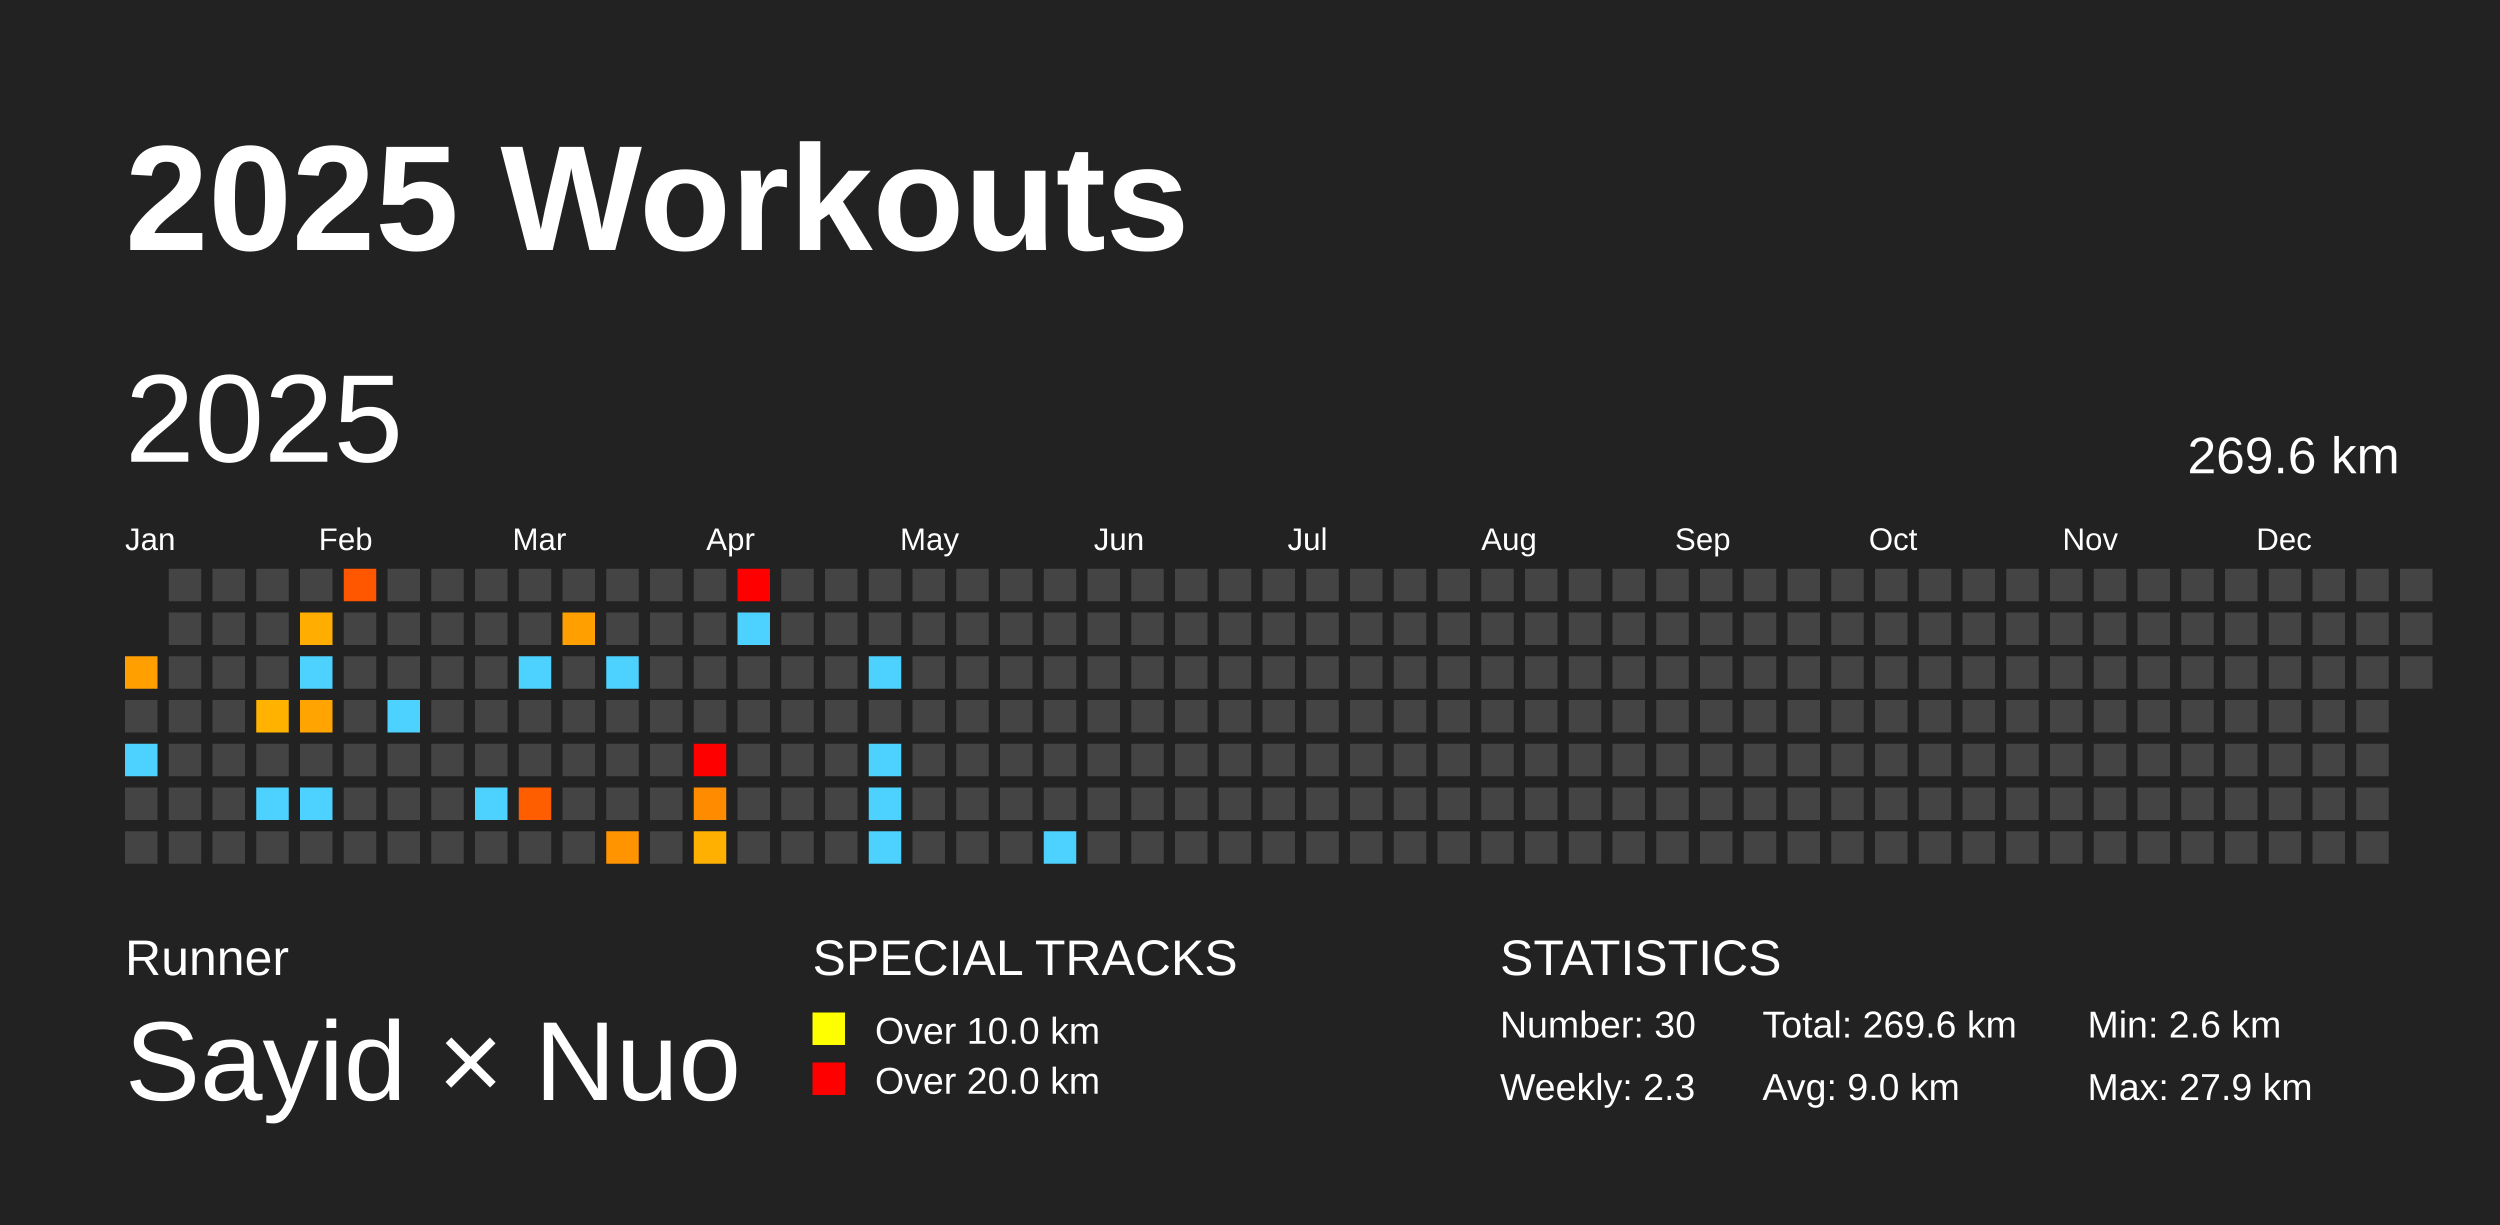
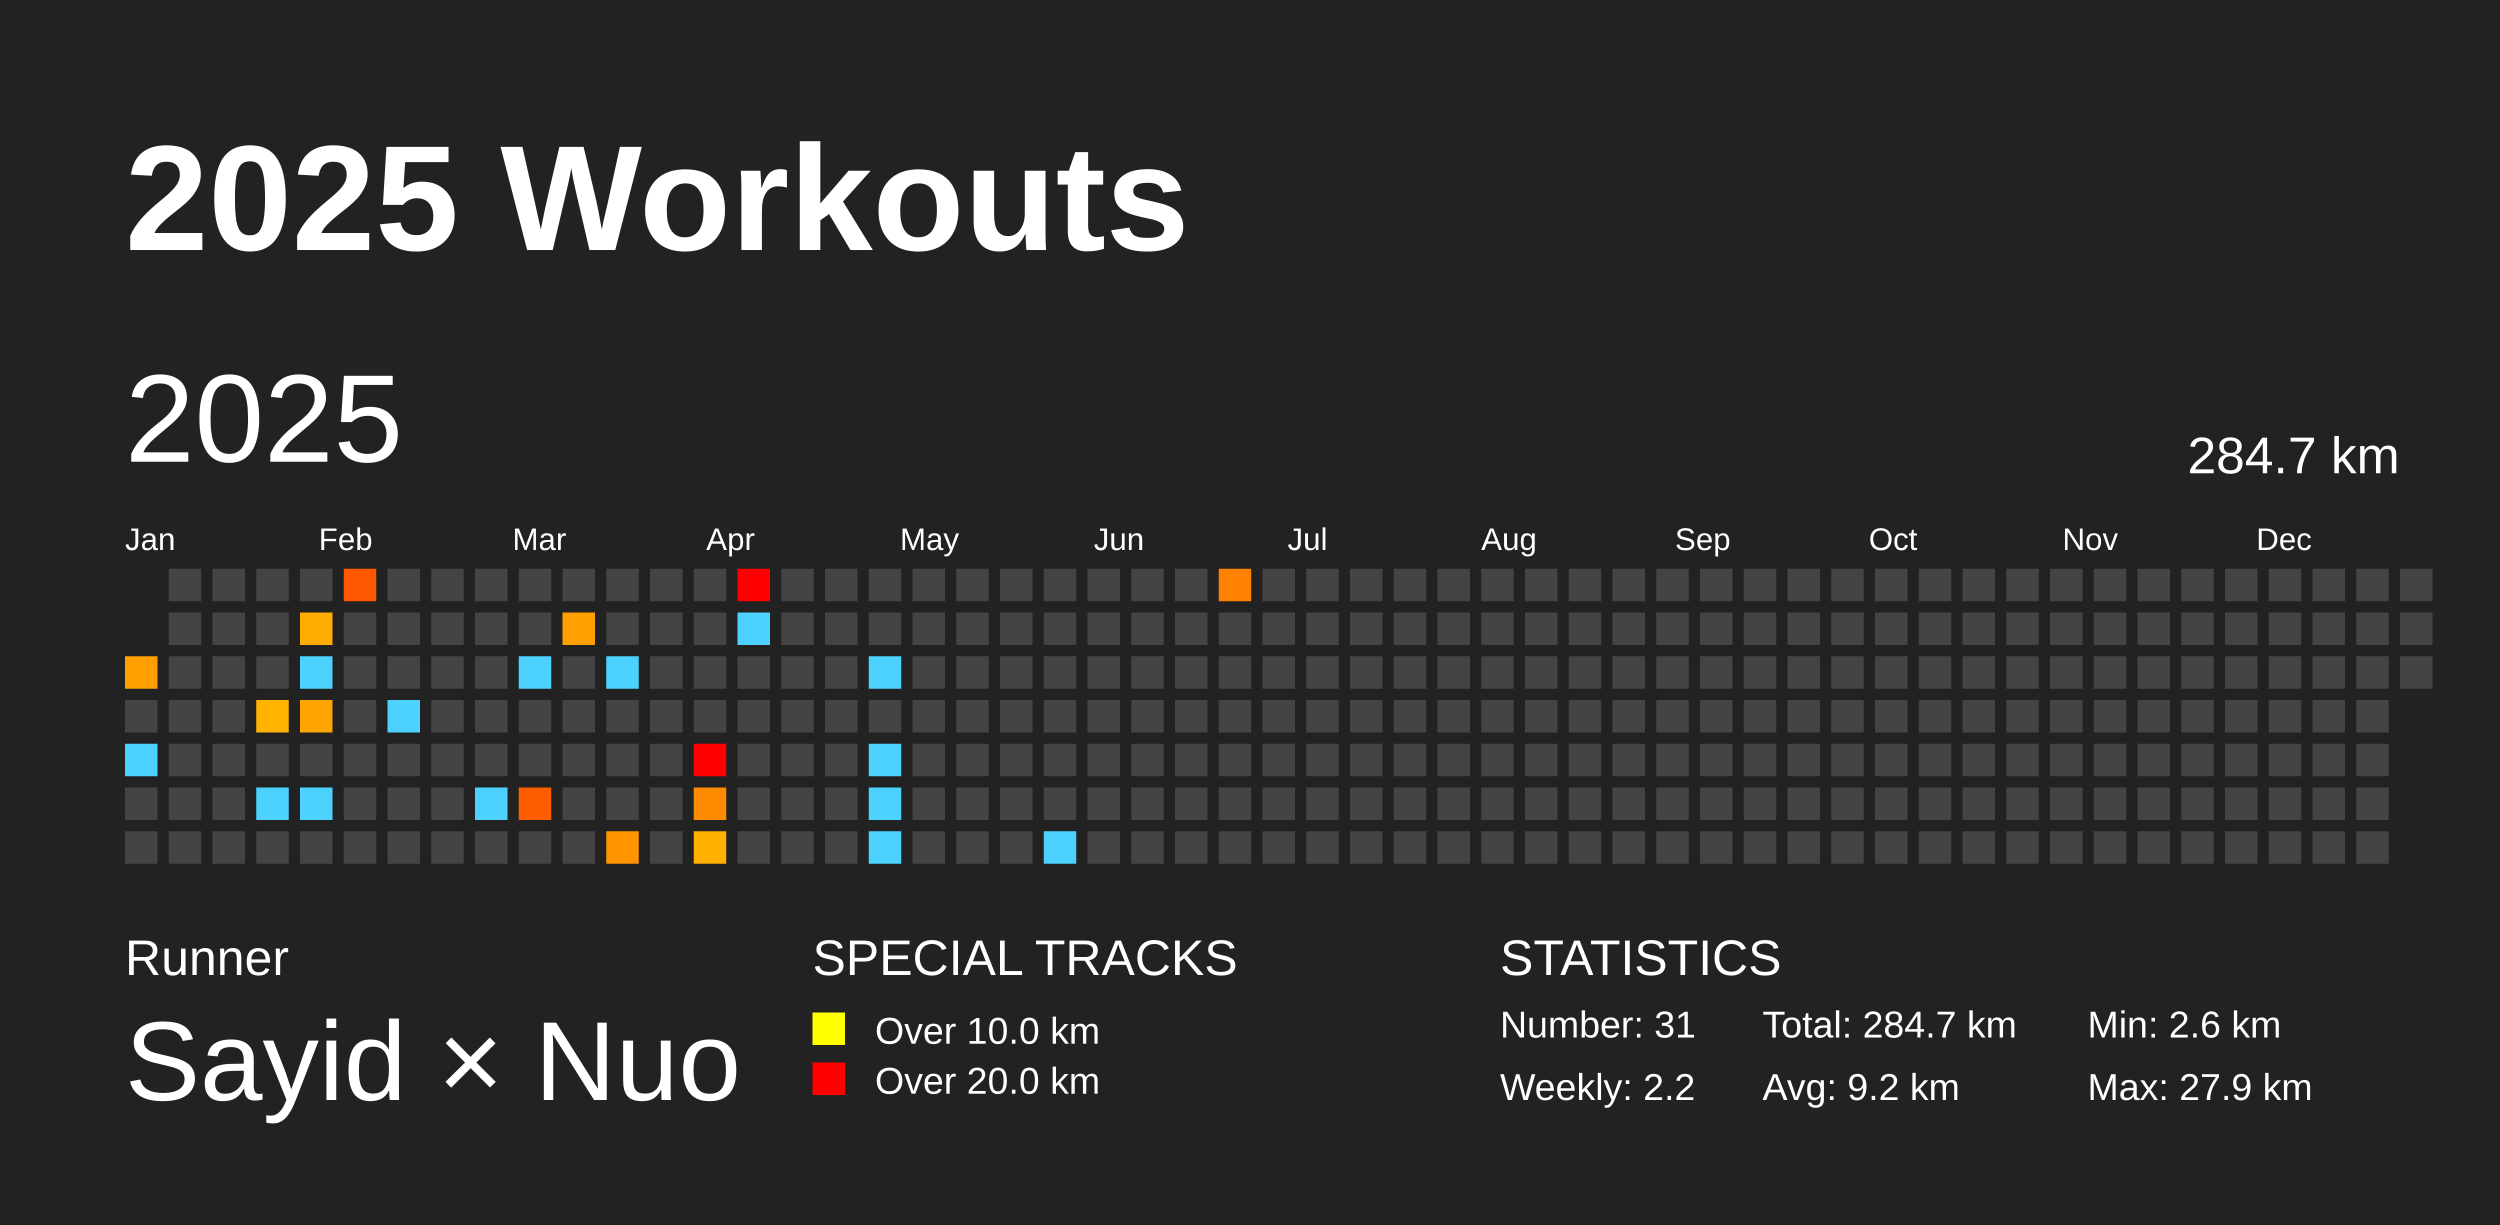
<svg xmlns="http://www.w3.org/2000/svg" baseProfile="full" height="98mm" version="1.1" viewBox="0,0,200,98" width="200mm">
  <defs />
  <rect fill="#222222" height="98" width="200" x="0" y="0" />
  <text fill="#FFFFFF" style="font-size:12px; font-family:Arial; font-weight:bold;" x="10" y="20">2025 Workouts</text>
  <text fill="#FFFFFF" style="font-size:4px; font-family:Arial" x="10" y="78">Runner</text>
  <text fill="#FFFFFF" style="font-size:9px; font-family:Arial" x="10" y="88">Sayid × Nuo</text>
  <text fill="#FFFFFF" style="font-size:4px; font-family:Arial" x="65" y="78">SPECIAL TRACKS</text>
  <rect fill="yellow" height="2.6" width="2.6" x="65" y="81" />
  <text fill="#FFFFFF" style="font-size:3px; font-family:Arial" x="70" y="83.5">Over 10.0 km</text>
  <rect fill="red" height="2.6" width="2.6" x="65" y="85" />
  <text fill="#FFFFFF" style="font-size:3px; font-family:Arial" x="70" y="87.5">Over 20.0 km</text>
  <text fill="#FFFFFF" style="font-size:4px; font-family:Arial" x="120" y="78">STATISTICS</text>
-   <text fill="#FFFFFF" style="font-size:3px; font-family:Arial" x="120" y="83">Number: 30</text>
-   <text fill="#FFFFFF" style="font-size:3px; font-family:Arial" x="120" y="88">Weekly: 2.3</text>
-   <text fill="#FFFFFF" style="font-size:3px; font-family:Arial" x="141" y="83">Total: 269.6 km</text>
-   <text fill="#FFFFFF" style="font-size:3px; font-family:Arial" x="141" y="88">Avg: 9.0 km</text>
+   <text fill="#FFFFFF" style="font-size:3px; font-family:Arial" x="120" y="83">Number: 31</text>
+   <text fill="#FFFFFF" style="font-size:3px; font-family:Arial" x="120" y="88">Weekly: 2.2</text>
+   <text fill="#FFFFFF" style="font-size:3px; font-family:Arial" x="141" y="83">Total: 284.7 km</text>
+   <text fill="#FFFFFF" style="font-size:3px; font-family:Arial" x="141" y="88">Avg: 9.2 km</text>
  <text fill="#FFFFFF" style="font-size:3px; font-family:Arial" x="167" y="83">Min: 2.6 km</text>
  <text fill="#FFFFFF" style="font-size:3px; font-family:Arial" x="167" y="88">Max: 27.9 km</text>
  <text dominant-baseline="hanging" fill="#FFFFFF" style="font-size:10.0px; font-family:Arial;" x="10" y="30">2025</text>
-   <text dominant-baseline="hanging" fill="#FFFFFF" style="font-size:4.125px; font-family:Arial;" x="175" y="35">269.6 km</text>
+   <text dominant-baseline="hanging" fill="#FFFFFF" style="font-size:4.125px; font-family:Arial;" x="175" y="35">284.7 km</text>
  <text fill="#FFFFFF" style="font-size:2.5px; font-family:Arial" x="10.0" y="44">Jan</text>
  <text fill="#FFFFFF" style="font-size:2.5px; font-family:Arial" x="25.5" y="44">Feb</text>
  <text fill="#FFFFFF" style="font-size:2.5px; font-family:Arial" x="41.0" y="44">Mar</text>
  <text fill="#FFFFFF" style="font-size:2.5px; font-family:Arial" x="56.5" y="44">Apr</text>
  <text fill="#FFFFFF" style="font-size:2.5px; font-family:Arial" x="72.0" y="44">May</text>
  <text fill="#FFFFFF" style="font-size:2.5px; font-family:Arial" x="87.5" y="44">Jun</text>
  <text fill="#FFFFFF" style="font-size:2.5px; font-family:Arial" x="103.0" y="44">Jul</text>
  <text fill="#FFFFFF" style="font-size:2.5px; font-family:Arial" x="118.5" y="44">Aug</text>
  <text fill="#FFFFFF" style="font-size:2.5px; font-family:Arial" x="134.0" y="44">Sep</text>
  <text fill="#FFFFFF" style="font-size:2.5px; font-family:Arial" x="149.5" y="44">Oct</text>
  <text fill="#FFFFFF" style="font-size:2.5px; font-family:Arial" x="165.0" y="44">Nov</text>
  <text fill="#FFFFFF" style="font-size:2.5px; font-family:Arial" x="180.5" y="44">Dec</text>
  <rect fill="#ff9f00" height="2.6" width="2.6" x="10.0" y="52.5" />
  <rect fill="#444444" height="2.6" width="2.6" x="10.0" y="56.0" />
  <rect fill="#4dd2ff" height="2.6" width="2.6" x="10.0" y="59.5" />
  <rect fill="#444444" height="2.6" width="2.6" x="10.0" y="63.0" />
  <rect fill="#444444" height="2.6" width="2.6" x="10.0" y="66.5" />
  <rect fill="#444444" height="2.6" width="2.6" x="13.5" y="45.5" />
  <rect fill="#444444" height="2.6" width="2.6" x="13.5" y="49.0" />
  <rect fill="#444444" height="2.6" width="2.6" x="13.5" y="52.5" />
  <rect fill="#444444" height="2.6" width="2.6" x="13.5" y="56.0" />
  <rect fill="#444444" height="2.6" width="2.6" x="13.5" y="59.5" />
  <rect fill="#444444" height="2.6" width="2.6" x="13.5" y="63.0" />
  <rect fill="#444444" height="2.6" width="2.6" x="13.5" y="66.5" />
  <rect fill="#444444" height="2.6" width="2.6" x="17.0" y="45.5" />
  <rect fill="#444444" height="2.6" width="2.6" x="17.0" y="49.0" />
  <rect fill="#444444" height="2.6" width="2.6" x="17.0" y="52.5" />
  <rect fill="#444444" height="2.6" width="2.6" x="17.0" y="56.0" />
  <rect fill="#444444" height="2.6" width="2.6" x="17.0" y="59.5" />
  <rect fill="#444444" height="2.6" width="2.6" x="17.0" y="63.0" />
  <rect fill="#444444" height="2.6" width="2.6" x="17.0" y="66.5" />
  <rect fill="#444444" height="2.6" width="2.6" x="20.5" y="45.5" />
  <rect fill="#444444" height="2.6" width="2.6" x="20.5" y="49.0" />
  <rect fill="#444444" height="2.6" width="2.6" x="20.5" y="52.5" />
  <rect fill="#ffb300" height="2.6" width="2.6" x="20.5" y="56.0" />
  <rect fill="#444444" height="2.6" width="2.6" x="20.5" y="59.5" />
  <rect fill="#4dd2ff" height="2.6" width="2.6" x="20.5" y="63.0" />
  <rect fill="#444444" height="2.6" width="2.6" x="20.5" y="66.5" />
  <rect fill="#444444" height="2.6" width="2.6" x="24.0" y="45.5" />
  <rect fill="#ffad00" height="2.6" width="2.6" x="24.0" y="49.0" />
  <rect fill="#4dd2ff" height="2.6" width="2.6" x="24.0" y="52.5" />
  <rect fill="#ffa400" height="2.6" width="2.6" x="24.0" y="56.0" />
  <rect fill="#444444" height="2.6" width="2.6" x="24.0" y="59.5" />
  <rect fill="#4dd2ff" height="2.6" width="2.6" x="24.0" y="63.0" />
  <rect fill="#444444" height="2.6" width="2.6" x="24.0" y="66.5" />
  <rect fill="#ff5700" height="2.6" width="2.6" x="27.5" y="45.5" />
  <rect fill="#444444" height="2.6" width="2.6" x="27.5" y="49.0" />
  <rect fill="#444444" height="2.6" width="2.6" x="27.5" y="52.5" />
  <rect fill="#444444" height="2.6" width="2.6" x="27.5" y="56.0" />
  <rect fill="#444444" height="2.6" width="2.6" x="27.5" y="59.5" />
  <rect fill="#444444" height="2.6" width="2.6" x="27.5" y="63.0" />
  <rect fill="#444444" height="2.6" width="2.6" x="27.5" y="66.5" />
  <rect fill="#444444" height="2.6" width="2.6" x="31.0" y="45.5" />
  <rect fill="#444444" height="2.6" width="2.6" x="31.0" y="49.0" />
  <rect fill="#444444" height="2.6" width="2.6" x="31.0" y="52.5" />
  <rect fill="#4dd2ff" height="2.6" width="2.6" x="31.0" y="56.0" />
  <rect fill="#444444" height="2.6" width="2.6" x="31.0" y="59.5" />
  <rect fill="#444444" height="2.6" width="2.6" x="31.0" y="63.0" />
  <rect fill="#444444" height="2.6" width="2.6" x="31.0" y="66.5" />
  <rect fill="#444444" height="2.6" width="2.6" x="34.5" y="45.5" />
  <rect fill="#444444" height="2.6" width="2.6" x="34.5" y="49.0" />
  <rect fill="#444444" height="2.6" width="2.6" x="34.5" y="52.5" />
  <rect fill="#444444" height="2.6" width="2.6" x="34.5" y="56.0" />
  <rect fill="#444444" height="2.6" width="2.6" x="34.5" y="59.5" />
  <rect fill="#444444" height="2.6" width="2.6" x="34.5" y="63.0" />
  <rect fill="#444444" height="2.6" width="2.6" x="34.5" y="66.5" />
  <rect fill="#444444" height="2.6" width="2.6" x="38.0" y="45.5" />
  <rect fill="#444444" height="2.6" width="2.6" x="38.0" y="49.0" />
  <rect fill="#444444" height="2.6" width="2.6" x="38.0" y="52.5" />
  <rect fill="#444444" height="2.6" width="2.6" x="38.0" y="56.0" />
  <rect fill="#444444" height="2.6" width="2.6" x="38.0" y="59.5" />
  <rect fill="#4dd2ff" height="2.6" width="2.6" x="38.0" y="63.0" />
  <rect fill="#444444" height="2.6" width="2.6" x="38.0" y="66.5" />
  <rect fill="#444444" height="2.6" width="2.6" x="41.5" y="45.5" />
  <rect fill="#444444" height="2.6" width="2.6" x="41.5" y="49.0" />
  <rect fill="#4dd2ff" height="2.6" width="2.6" x="41.5" y="52.5" />
  <rect fill="#444444" height="2.6" width="2.6" x="41.5" y="56.0" />
  <rect fill="#444444" height="2.6" width="2.6" x="41.5" y="59.5" />
  <rect fill="#ff5e00" height="2.6" width="2.6" x="41.5" y="63.0" />
  <rect fill="#444444" height="2.6" width="2.6" x="41.5" y="66.5" />
  <rect fill="#444444" height="2.6" width="2.6" x="45.0" y="45.5" />
  <rect fill="#ff9f00" height="2.6" width="2.6" x="45.0" y="49.0" />
  <rect fill="#444444" height="2.6" width="2.6" x="45.0" y="52.5" />
  <rect fill="#444444" height="2.6" width="2.6" x="45.0" y="56.0" />
  <rect fill="#444444" height="2.6" width="2.6" x="45.0" y="59.5" />
  <rect fill="#444444" height="2.6" width="2.6" x="45.0" y="63.0" />
  <rect fill="#444444" height="2.6" width="2.6" x="45.0" y="66.5" />
  <rect fill="#444444" height="2.6" width="2.6" x="48.5" y="45.5" />
  <rect fill="#444444" height="2.6" width="2.6" x="48.5" y="49.0" />
  <rect fill="#4dd2ff" height="2.6" width="2.6" x="48.5" y="52.5" />
  <rect fill="#444444" height="2.6" width="2.6" x="48.5" y="56.0" />
  <rect fill="#444444" height="2.6" width="2.6" x="48.5" y="59.5" />
  <rect fill="#444444" height="2.6" width="2.6" x="48.5" y="63.0" />
  <rect fill="#ff9300" height="2.6" width="2.6" x="48.5" y="66.5" />
  <rect fill="#444444" height="2.6" width="2.6" x="52.0" y="45.5" />
  <rect fill="#444444" height="2.6" width="2.6" x="52.0" y="49.0" />
  <rect fill="#444444" height="2.6" width="2.6" x="52.0" y="52.5" />
  <rect fill="#444444" height="2.6" width="2.6" x="52.0" y="56.0" />
  <rect fill="#444444" height="2.6" width="2.6" x="52.0" y="59.5" />
  <rect fill="#444444" height="2.6" width="2.6" x="52.0" y="63.0" />
  <rect fill="#444444" height="2.6" width="2.6" x="52.0" y="66.5" />
  <rect fill="#444444" height="2.6" width="2.6" x="55.5" y="45.5" />
  <rect fill="#444444" height="2.6" width="2.6" x="55.5" y="49.0" />
  <rect fill="#444444" height="2.6" width="2.6" x="55.5" y="52.5" />
  <rect fill="#444444" height="2.6" width="2.6" x="55.5" y="56.0" />
  <rect fill="red" height="2.6" width="2.6" x="55.5" y="59.5" />
  <rect fill="#ff8c00" height="2.6" width="2.6" x="55.5" y="63.0" />
  <rect fill="#ffb000" height="2.6" width="2.6" x="55.5" y="66.5" />
  <rect fill="red" height="2.6" width="2.6" x="59.0" y="45.5" />
  <rect fill="#4dd2ff" height="2.6" width="2.6" x="59.0" y="49.0" />
  <rect fill="#444444" height="2.6" width="2.6" x="59.0" y="52.5" />
  <rect fill="#444444" height="2.6" width="2.6" x="59.0" y="56.0" />
  <rect fill="#444444" height="2.6" width="2.6" x="59.0" y="59.5" />
  <rect fill="#444444" height="2.6" width="2.6" x="59.0" y="63.0" />
  <rect fill="#444444" height="2.6" width="2.6" x="59.0" y="66.5" />
  <rect fill="#444444" height="2.6" width="2.6" x="62.5" y="45.5" />
  <rect fill="#444444" height="2.6" width="2.6" x="62.5" y="49.0" />
  <rect fill="#444444" height="2.6" width="2.6" x="62.5" y="52.5" />
  <rect fill="#444444" height="2.6" width="2.6" x="62.5" y="56.0" />
  <rect fill="#444444" height="2.6" width="2.6" x="62.5" y="59.5" />
  <rect fill="#444444" height="2.6" width="2.6" x="62.5" y="63.0" />
  <rect fill="#444444" height="2.6" width="2.6" x="62.5" y="66.5" />
  <rect fill="#444444" height="2.6" width="2.6" x="66.0" y="45.5" />
  <rect fill="#444444" height="2.6" width="2.6" x="66.0" y="49.0" />
  <rect fill="#444444" height="2.6" width="2.6" x="66.0" y="52.5" />
  <rect fill="#444444" height="2.6" width="2.6" x="66.0" y="56.0" />
  <rect fill="#444444" height="2.6" width="2.6" x="66.0" y="59.5" />
  <rect fill="#444444" height="2.6" width="2.6" x="66.0" y="63.0" />
  <rect fill="#444444" height="2.6" width="2.6" x="66.0" y="66.5" />
  <rect fill="#444444" height="2.6" width="2.6" x="69.5" y="45.5" />
  <rect fill="#444444" height="2.6" width="2.6" x="69.5" y="49.0" />
  <rect fill="#4dd2ff" height="2.6" width="2.6" x="69.5" y="52.5" />
  <rect fill="#444444" height="2.6" width="2.6" x="69.5" y="56.0" />
  <rect fill="#4dd2ff" height="2.6" width="2.6" x="69.5" y="59.5" />
  <rect fill="#4dd2ff" height="2.6" width="2.6" x="69.5" y="63.0" />
  <rect fill="#4dd2ff" height="2.6" width="2.6" x="69.5" y="66.5" />
  <rect fill="#444444" height="2.6" width="2.6" x="73.0" y="45.5" />
  <rect fill="#444444" height="2.6" width="2.6" x="73.0" y="49.0" />
  <rect fill="#444444" height="2.6" width="2.6" x="73.0" y="52.5" />
  <rect fill="#444444" height="2.6" width="2.6" x="73.0" y="56.0" />
  <rect fill="#444444" height="2.6" width="2.6" x="73.0" y="59.5" />
  <rect fill="#444444" height="2.6" width="2.6" x="73.0" y="63.0" />
  <rect fill="#444444" height="2.6" width="2.6" x="73.0" y="66.5" />
  <rect fill="#444444" height="2.6" width="2.6" x="76.5" y="45.5" />
  <rect fill="#444444" height="2.6" width="2.6" x="76.5" y="49.0" />
  <rect fill="#444444" height="2.6" width="2.6" x="76.5" y="52.5" />
  <rect fill="#444444" height="2.6" width="2.6" x="76.5" y="56.0" />
  <rect fill="#444444" height="2.6" width="2.6" x="76.5" y="59.5" />
  <rect fill="#444444" height="2.6" width="2.6" x="76.5" y="63.0" />
  <rect fill="#444444" height="2.6" width="2.6" x="76.5" y="66.5" />
  <rect fill="#444444" height="2.6" width="2.6" x="80.0" y="45.5" />
  <rect fill="#444444" height="2.6" width="2.6" x="80.0" y="49.0" />
  <rect fill="#444444" height="2.6" width="2.6" x="80.0" y="52.5" />
  <rect fill="#444444" height="2.6" width="2.6" x="80.0" y="56.0" />
  <rect fill="#444444" height="2.6" width="2.6" x="80.0" y="59.5" />
  <rect fill="#444444" height="2.6" width="2.6" x="80.0" y="63.0" />
  <rect fill="#444444" height="2.6" width="2.6" x="80.0" y="66.5" />
  <rect fill="#444444" height="2.6" width="2.6" x="83.5" y="45.5" />
  <rect fill="#444444" height="2.6" width="2.6" x="83.5" y="49.0" />
  <rect fill="#444444" height="2.6" width="2.6" x="83.5" y="52.5" />
  <rect fill="#444444" height="2.6" width="2.6" x="83.5" y="56.0" />
  <rect fill="#444444" height="2.6" width="2.6" x="83.5" y="59.5" />
  <rect fill="#444444" height="2.6" width="2.6" x="83.5" y="63.0" />
  <rect fill="#4dd2ff" height="2.6" width="2.6" x="83.5" y="66.5" />
  <rect fill="#444444" height="2.6" width="2.6" x="87.0" y="45.5" />
  <rect fill="#444444" height="2.6" width="2.6" x="87.0" y="49.0" />
  <rect fill="#444444" height="2.6" width="2.6" x="87.0" y="52.5" />
  <rect fill="#444444" height="2.6" width="2.6" x="87.0" y="56.0" />
  <rect fill="#444444" height="2.6" width="2.6" x="87.0" y="59.5" />
  <rect fill="#444444" height="2.6" width="2.6" x="87.0" y="63.0" />
  <rect fill="#444444" height="2.6" width="2.6" x="87.0" y="66.5" />
  <rect fill="#444444" height="2.6" width="2.6" x="90.5" y="45.5" />
  <rect fill="#444444" height="2.6" width="2.6" x="90.5" y="49.0" />
  <rect fill="#444444" height="2.6" width="2.6" x="90.5" y="52.5" />
  <rect fill="#444444" height="2.6" width="2.6" x="90.5" y="56.0" />
  <rect fill="#444444" height="2.6" width="2.6" x="90.5" y="59.5" />
  <rect fill="#444444" height="2.6" width="2.6" x="90.5" y="63.0" />
  <rect fill="#444444" height="2.6" width="2.6" x="90.5" y="66.5" />
  <rect fill="#444444" height="2.6" width="2.6" x="94.0" y="45.5" />
  <rect fill="#444444" height="2.6" width="2.6" x="94.0" y="49.0" />
  <rect fill="#444444" height="2.6" width="2.6" x="94.0" y="52.5" />
  <rect fill="#444444" height="2.6" width="2.6" x="94.0" y="56.0" />
  <rect fill="#444444" height="2.6" width="2.6" x="94.0" y="59.5" />
  <rect fill="#444444" height="2.6" width="2.6" x="94.0" y="63.0" />
  <rect fill="#444444" height="2.6" width="2.6" x="94.0" y="66.5" />
-   <rect fill="#444444" height="2.6" width="2.6" x="97.5" y="45.5" />
+   <rect fill="#ff8100" height="2.6" width="2.6" x="97.5" y="45.5" />
  <rect fill="#444444" height="2.6" width="2.6" x="97.5" y="49.0" />
  <rect fill="#444444" height="2.6" width="2.6" x="97.5" y="52.5" />
  <rect fill="#444444" height="2.6" width="2.6" x="97.5" y="56.0" />
  <rect fill="#444444" height="2.6" width="2.6" x="97.5" y="59.5" />
  <rect fill="#444444" height="2.6" width="2.6" x="97.5" y="63.0" />
  <rect fill="#444444" height="2.6" width="2.6" x="97.5" y="66.5" />
  <rect fill="#444444" height="2.6" width="2.6" x="101.0" y="45.5" />
  <rect fill="#444444" height="2.6" width="2.6" x="101.0" y="49.0" />
  <rect fill="#444444" height="2.6" width="2.6" x="101.0" y="52.5" />
  <rect fill="#444444" height="2.6" width="2.6" x="101.0" y="56.0" />
  <rect fill="#444444" height="2.6" width="2.6" x="101.0" y="59.5" />
  <rect fill="#444444" height="2.6" width="2.6" x="101.0" y="63.0" />
  <rect fill="#444444" height="2.6" width="2.6" x="101.0" y="66.5" />
  <rect fill="#444444" height="2.6" width="2.6" x="104.5" y="45.5" />
  <rect fill="#444444" height="2.6" width="2.6" x="104.5" y="49.0" />
  <rect fill="#444444" height="2.6" width="2.6" x="104.5" y="52.5" />
  <rect fill="#444444" height="2.6" width="2.6" x="104.5" y="56.0" />
  <rect fill="#444444" height="2.6" width="2.6" x="104.5" y="59.5" />
  <rect fill="#444444" height="2.6" width="2.6" x="104.5" y="63.0" />
  <rect fill="#444444" height="2.6" width="2.6" x="104.5" y="66.5" />
  <rect fill="#444444" height="2.6" width="2.6" x="108.0" y="45.5" />
  <rect fill="#444444" height="2.6" width="2.6" x="108.0" y="49.0" />
  <rect fill="#444444" height="2.6" width="2.6" x="108.0" y="52.5" />
  <rect fill="#444444" height="2.6" width="2.6" x="108.0" y="56.0" />
  <rect fill="#444444" height="2.6" width="2.6" x="108.0" y="59.5" />
  <rect fill="#444444" height="2.6" width="2.6" x="108.0" y="63.0" />
  <rect fill="#444444" height="2.6" width="2.6" x="108.0" y="66.5" />
  <rect fill="#444444" height="2.6" width="2.6" x="111.5" y="45.5" />
  <rect fill="#444444" height="2.6" width="2.6" x="111.5" y="49.0" />
  <rect fill="#444444" height="2.6" width="2.6" x="111.5" y="52.5" />
  <rect fill="#444444" height="2.6" width="2.6" x="111.5" y="56.0" />
  <rect fill="#444444" height="2.6" width="2.6" x="111.5" y="59.5" />
  <rect fill="#444444" height="2.6" width="2.6" x="111.5" y="63.0" />
  <rect fill="#444444" height="2.6" width="2.6" x="111.5" y="66.5" />
  <rect fill="#444444" height="2.6" width="2.6" x="115.0" y="45.5" />
  <rect fill="#444444" height="2.6" width="2.6" x="115.0" y="49.0" />
  <rect fill="#444444" height="2.6" width="2.6" x="115.0" y="52.5" />
  <rect fill="#444444" height="2.6" width="2.6" x="115.0" y="56.0" />
  <rect fill="#444444" height="2.6" width="2.6" x="115.0" y="59.5" />
  <rect fill="#444444" height="2.6" width="2.6" x="115.0" y="63.0" />
  <rect fill="#444444" height="2.6" width="2.6" x="115.0" y="66.5" />
  <rect fill="#444444" height="2.6" width="2.6" x="118.5" y="45.5" />
  <rect fill="#444444" height="2.6" width="2.6" x="118.5" y="49.0" />
  <rect fill="#444444" height="2.6" width="2.6" x="118.5" y="52.5" />
  <rect fill="#444444" height="2.6" width="2.6" x="118.5" y="56.0" />
  <rect fill="#444444" height="2.6" width="2.6" x="118.5" y="59.5" />
  <rect fill="#444444" height="2.6" width="2.6" x="118.5" y="63.0" />
  <rect fill="#444444" height="2.6" width="2.6" x="118.5" y="66.5" />
  <rect fill="#444444" height="2.6" width="2.6" x="122.0" y="45.5" />
  <rect fill="#444444" height="2.6" width="2.6" x="122.0" y="49.0" />
  <rect fill="#444444" height="2.6" width="2.6" x="122.0" y="52.5" />
  <rect fill="#444444" height="2.6" width="2.6" x="122.0" y="56.0" />
  <rect fill="#444444" height="2.6" width="2.6" x="122.0" y="59.5" />
  <rect fill="#444444" height="2.6" width="2.6" x="122.0" y="63.0" />
  <rect fill="#444444" height="2.6" width="2.6" x="122.0" y="66.5" />
  <rect fill="#444444" height="2.6" width="2.6" x="125.5" y="45.5" />
  <rect fill="#444444" height="2.6" width="2.6" x="125.5" y="49.0" />
  <rect fill="#444444" height="2.6" width="2.6" x="125.5" y="52.5" />
  <rect fill="#444444" height="2.6" width="2.6" x="125.5" y="56.0" />
  <rect fill="#444444" height="2.6" width="2.6" x="125.5" y="59.5" />
  <rect fill="#444444" height="2.6" width="2.6" x="125.5" y="63.0" />
  <rect fill="#444444" height="2.6" width="2.6" x="125.5" y="66.5" />
  <rect fill="#444444" height="2.6" width="2.6" x="129.0" y="45.5" />
  <rect fill="#444444" height="2.6" width="2.6" x="129.0" y="49.0" />
  <rect fill="#444444" height="2.6" width="2.6" x="129.0" y="52.5" />
  <rect fill="#444444" height="2.6" width="2.6" x="129.0" y="56.0" />
  <rect fill="#444444" height="2.6" width="2.6" x="129.0" y="59.5" />
  <rect fill="#444444" height="2.6" width="2.6" x="129.0" y="63.0" />
  <rect fill="#444444" height="2.6" width="2.6" x="129.0" y="66.5" />
  <rect fill="#444444" height="2.6" width="2.6" x="132.5" y="45.5" />
  <rect fill="#444444" height="2.6" width="2.6" x="132.5" y="49.0" />
  <rect fill="#444444" height="2.6" width="2.6" x="132.5" y="52.5" />
  <rect fill="#444444" height="2.6" width="2.6" x="132.5" y="56.0" />
  <rect fill="#444444" height="2.6" width="2.6" x="132.5" y="59.5" />
  <rect fill="#444444" height="2.6" width="2.6" x="132.5" y="63.0" />
  <rect fill="#444444" height="2.6" width="2.6" x="132.5" y="66.5" />
  <rect fill="#444444" height="2.6" width="2.6" x="136.0" y="45.5" />
  <rect fill="#444444" height="2.6" width="2.6" x="136.0" y="49.0" />
  <rect fill="#444444" height="2.6" width="2.6" x="136.0" y="52.5" />
  <rect fill="#444444" height="2.6" width="2.6" x="136.0" y="56.0" />
  <rect fill="#444444" height="2.6" width="2.6" x="136.0" y="59.5" />
  <rect fill="#444444" height="2.6" width="2.6" x="136.0" y="63.0" />
  <rect fill="#444444" height="2.6" width="2.6" x="136.0" y="66.5" />
  <rect fill="#444444" height="2.6" width="2.6" x="139.5" y="45.5" />
  <rect fill="#444444" height="2.6" width="2.6" x="139.5" y="49.0" />
  <rect fill="#444444" height="2.6" width="2.6" x="139.5" y="52.5" />
  <rect fill="#444444" height="2.6" width="2.6" x="139.5" y="56.0" />
  <rect fill="#444444" height="2.6" width="2.6" x="139.5" y="59.5" />
  <rect fill="#444444" height="2.6" width="2.6" x="139.5" y="63.0" />
  <rect fill="#444444" height="2.6" width="2.6" x="139.5" y="66.5" />
  <rect fill="#444444" height="2.6" width="2.6" x="143.0" y="45.5" />
  <rect fill="#444444" height="2.6" width="2.6" x="143.0" y="49.0" />
  <rect fill="#444444" height="2.6" width="2.6" x="143.0" y="52.5" />
  <rect fill="#444444" height="2.6" width="2.6" x="143.0" y="56.0" />
  <rect fill="#444444" height="2.6" width="2.6" x="143.0" y="59.5" />
  <rect fill="#444444" height="2.6" width="2.6" x="143.0" y="63.0" />
  <rect fill="#444444" height="2.6" width="2.6" x="143.0" y="66.5" />
  <rect fill="#444444" height="2.6" width="2.6" x="146.5" y="45.5" />
  <rect fill="#444444" height="2.6" width="2.6" x="146.5" y="49.0" />
  <rect fill="#444444" height="2.6" width="2.6" x="146.5" y="52.5" />
  <rect fill="#444444" height="2.6" width="2.6" x="146.5" y="56.0" />
  <rect fill="#444444" height="2.6" width="2.6" x="146.5" y="59.5" />
  <rect fill="#444444" height="2.6" width="2.6" x="146.5" y="63.0" />
  <rect fill="#444444" height="2.6" width="2.6" x="146.5" y="66.5" />
  <rect fill="#444444" height="2.6" width="2.6" x="150.0" y="45.5" />
  <rect fill="#444444" height="2.6" width="2.6" x="150.0" y="49.0" />
  <rect fill="#444444" height="2.6" width="2.6" x="150.0" y="52.5" />
  <rect fill="#444444" height="2.6" width="2.6" x="150.0" y="56.0" />
  <rect fill="#444444" height="2.6" width="2.6" x="150.0" y="59.5" />
  <rect fill="#444444" height="2.6" width="2.6" x="150.0" y="63.0" />
  <rect fill="#444444" height="2.6" width="2.6" x="150.0" y="66.5" />
  <rect fill="#444444" height="2.6" width="2.6" x="153.5" y="45.5" />
  <rect fill="#444444" height="2.6" width="2.6" x="153.5" y="49.0" />
  <rect fill="#444444" height="2.6" width="2.6" x="153.5" y="52.5" />
  <rect fill="#444444" height="2.6" width="2.6" x="153.5" y="56.0" />
  <rect fill="#444444" height="2.6" width="2.6" x="153.5" y="59.5" />
  <rect fill="#444444" height="2.6" width="2.6" x="153.5" y="63.0" />
  <rect fill="#444444" height="2.6" width="2.6" x="153.5" y="66.5" />
  <rect fill="#444444" height="2.6" width="2.6" x="157.0" y="45.5" />
  <rect fill="#444444" height="2.6" width="2.6" x="157.0" y="49.0" />
  <rect fill="#444444" height="2.6" width="2.6" x="157.0" y="52.5" />
  <rect fill="#444444" height="2.6" width="2.6" x="157.0" y="56.0" />
  <rect fill="#444444" height="2.6" width="2.6" x="157.0" y="59.5" />
  <rect fill="#444444" height="2.6" width="2.6" x="157.0" y="63.0" />
  <rect fill="#444444" height="2.6" width="2.6" x="157.0" y="66.5" />
  <rect fill="#444444" height="2.6" width="2.6" x="160.5" y="45.5" />
  <rect fill="#444444" height="2.6" width="2.6" x="160.5" y="49.0" />
  <rect fill="#444444" height="2.6" width="2.6" x="160.5" y="52.5" />
  <rect fill="#444444" height="2.6" width="2.6" x="160.5" y="56.0" />
  <rect fill="#444444" height="2.6" width="2.6" x="160.5" y="59.5" />
  <rect fill="#444444" height="2.6" width="2.6" x="160.5" y="63.0" />
  <rect fill="#444444" height="2.6" width="2.6" x="160.5" y="66.5" />
  <rect fill="#444444" height="2.6" width="2.6" x="164.0" y="45.5" />
  <rect fill="#444444" height="2.6" width="2.6" x="164.0" y="49.0" />
  <rect fill="#444444" height="2.6" width="2.6" x="164.0" y="52.5" />
  <rect fill="#444444" height="2.6" width="2.6" x="164.0" y="56.0" />
  <rect fill="#444444" height="2.6" width="2.6" x="164.0" y="59.5" />
  <rect fill="#444444" height="2.6" width="2.6" x="164.0" y="63.0" />
  <rect fill="#444444" height="2.6" width="2.6" x="164.0" y="66.5" />
  <rect fill="#444444" height="2.6" width="2.6" x="167.5" y="45.5" />
  <rect fill="#444444" height="2.6" width="2.6" x="167.5" y="49.0" />
  <rect fill="#444444" height="2.6" width="2.6" x="167.5" y="52.5" />
  <rect fill="#444444" height="2.6" width="2.6" x="167.5" y="56.0" />
  <rect fill="#444444" height="2.6" width="2.6" x="167.5" y="59.5" />
  <rect fill="#444444" height="2.6" width="2.6" x="167.5" y="63.0" />
  <rect fill="#444444" height="2.6" width="2.6" x="167.5" y="66.5" />
  <rect fill="#444444" height="2.6" width="2.6" x="171.0" y="45.5" />
  <rect fill="#444444" height="2.6" width="2.6" x="171.0" y="49.0" />
  <rect fill="#444444" height="2.6" width="2.6" x="171.0" y="52.5" />
  <rect fill="#444444" height="2.6" width="2.6" x="171.0" y="56.0" />
  <rect fill="#444444" height="2.6" width="2.6" x="171.0" y="59.5" />
  <rect fill="#444444" height="2.6" width="2.6" x="171.0" y="63.0" />
  <rect fill="#444444" height="2.6" width="2.6" x="171.0" y="66.5" />
  <rect fill="#444444" height="2.6" width="2.6" x="174.5" y="45.5" />
  <rect fill="#444444" height="2.6" width="2.6" x="174.5" y="49.0" />
  <rect fill="#444444" height="2.6" width="2.6" x="174.5" y="52.5" />
  <rect fill="#444444" height="2.6" width="2.6" x="174.5" y="56.0" />
  <rect fill="#444444" height="2.6" width="2.6" x="174.5" y="59.5" />
  <rect fill="#444444" height="2.6" width="2.6" x="174.5" y="63.0" />
  <rect fill="#444444" height="2.6" width="2.6" x="174.5" y="66.5" />
  <rect fill="#444444" height="2.6" width="2.6" x="178.0" y="45.5" />
  <rect fill="#444444" height="2.6" width="2.6" x="178.0" y="49.0" />
  <rect fill="#444444" height="2.6" width="2.6" x="178.0" y="52.5" />
  <rect fill="#444444" height="2.6" width="2.6" x="178.0" y="56.0" />
  <rect fill="#444444" height="2.6" width="2.6" x="178.0" y="59.5" />
  <rect fill="#444444" height="2.6" width="2.6" x="178.0" y="63.0" />
  <rect fill="#444444" height="2.6" width="2.6" x="178.0" y="66.5" />
  <rect fill="#444444" height="2.6" width="2.6" x="181.5" y="45.5" />
  <rect fill="#444444" height="2.6" width="2.6" x="181.5" y="49.0" />
  <rect fill="#444444" height="2.6" width="2.6" x="181.5" y="52.5" />
  <rect fill="#444444" height="2.6" width="2.6" x="181.5" y="56.0" />
  <rect fill="#444444" height="2.6" width="2.6" x="181.5" y="59.5" />
  <rect fill="#444444" height="2.6" width="2.6" x="181.5" y="63.0" />
  <rect fill="#444444" height="2.6" width="2.6" x="181.5" y="66.5" />
  <rect fill="#444444" height="2.6" width="2.6" x="185.0" y="45.5" />
  <rect fill="#444444" height="2.6" width="2.6" x="185.0" y="49.0" />
  <rect fill="#444444" height="2.6" width="2.6" x="185.0" y="52.5" />
  <rect fill="#444444" height="2.6" width="2.6" x="185.0" y="56.0" />
  <rect fill="#444444" height="2.6" width="2.6" x="185.0" y="59.5" />
  <rect fill="#444444" height="2.6" width="2.6" x="185.0" y="63.0" />
  <rect fill="#444444" height="2.6" width="2.6" x="185.0" y="66.5" />
  <rect fill="#444444" height="2.6" width="2.6" x="188.5" y="45.5" />
  <rect fill="#444444" height="2.6" width="2.6" x="188.5" y="49.0" />
  <rect fill="#444444" height="2.6" width="2.6" x="188.5" y="52.5" />
  <rect fill="#444444" height="2.6" width="2.6" x="188.5" y="56.0" />
  <rect fill="#444444" height="2.6" width="2.6" x="188.5" y="59.5" />
  <rect fill="#444444" height="2.6" width="2.6" x="188.5" y="63.0" />
  <rect fill="#444444" height="2.6" width="2.6" x="188.5" y="66.5" />
  <rect fill="#444444" height="2.6" width="2.6" x="192.0" y="45.5" />
  <rect fill="#444444" height="2.6" width="2.6" x="192.0" y="49.0" />
  <rect fill="#444444" height="2.6" width="2.6" x="192.0" y="52.5" />
</svg>
